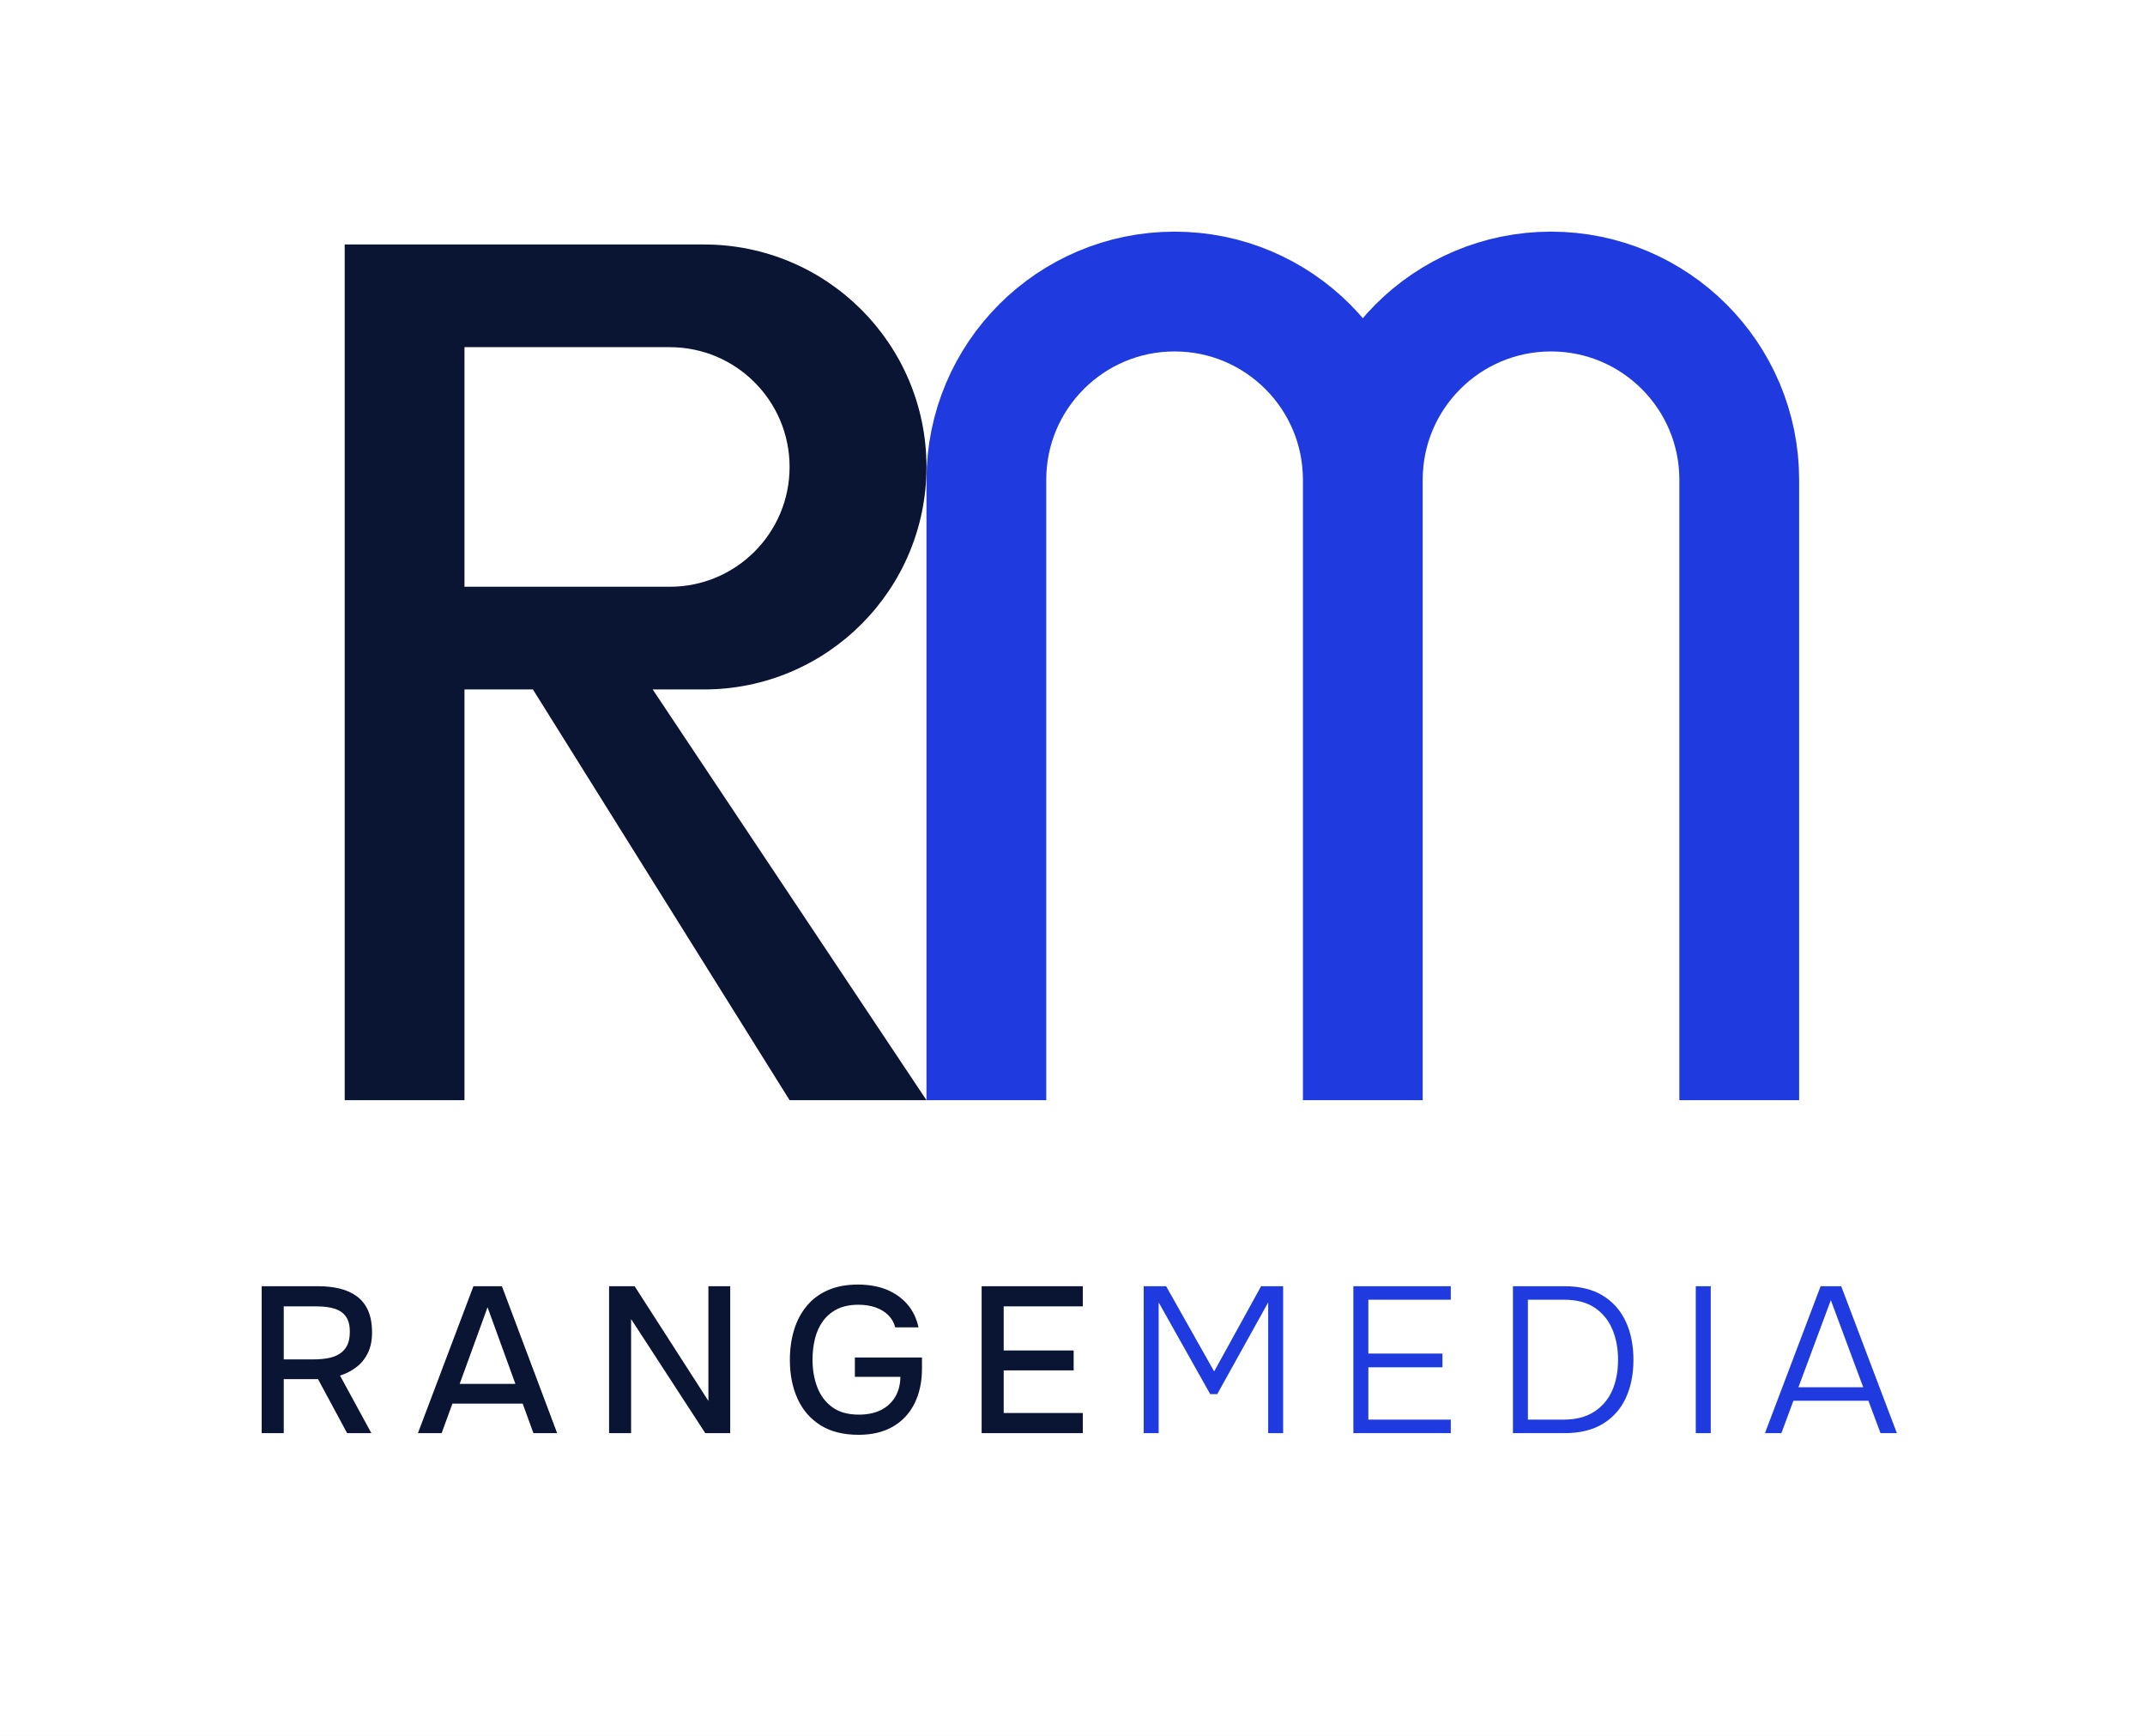
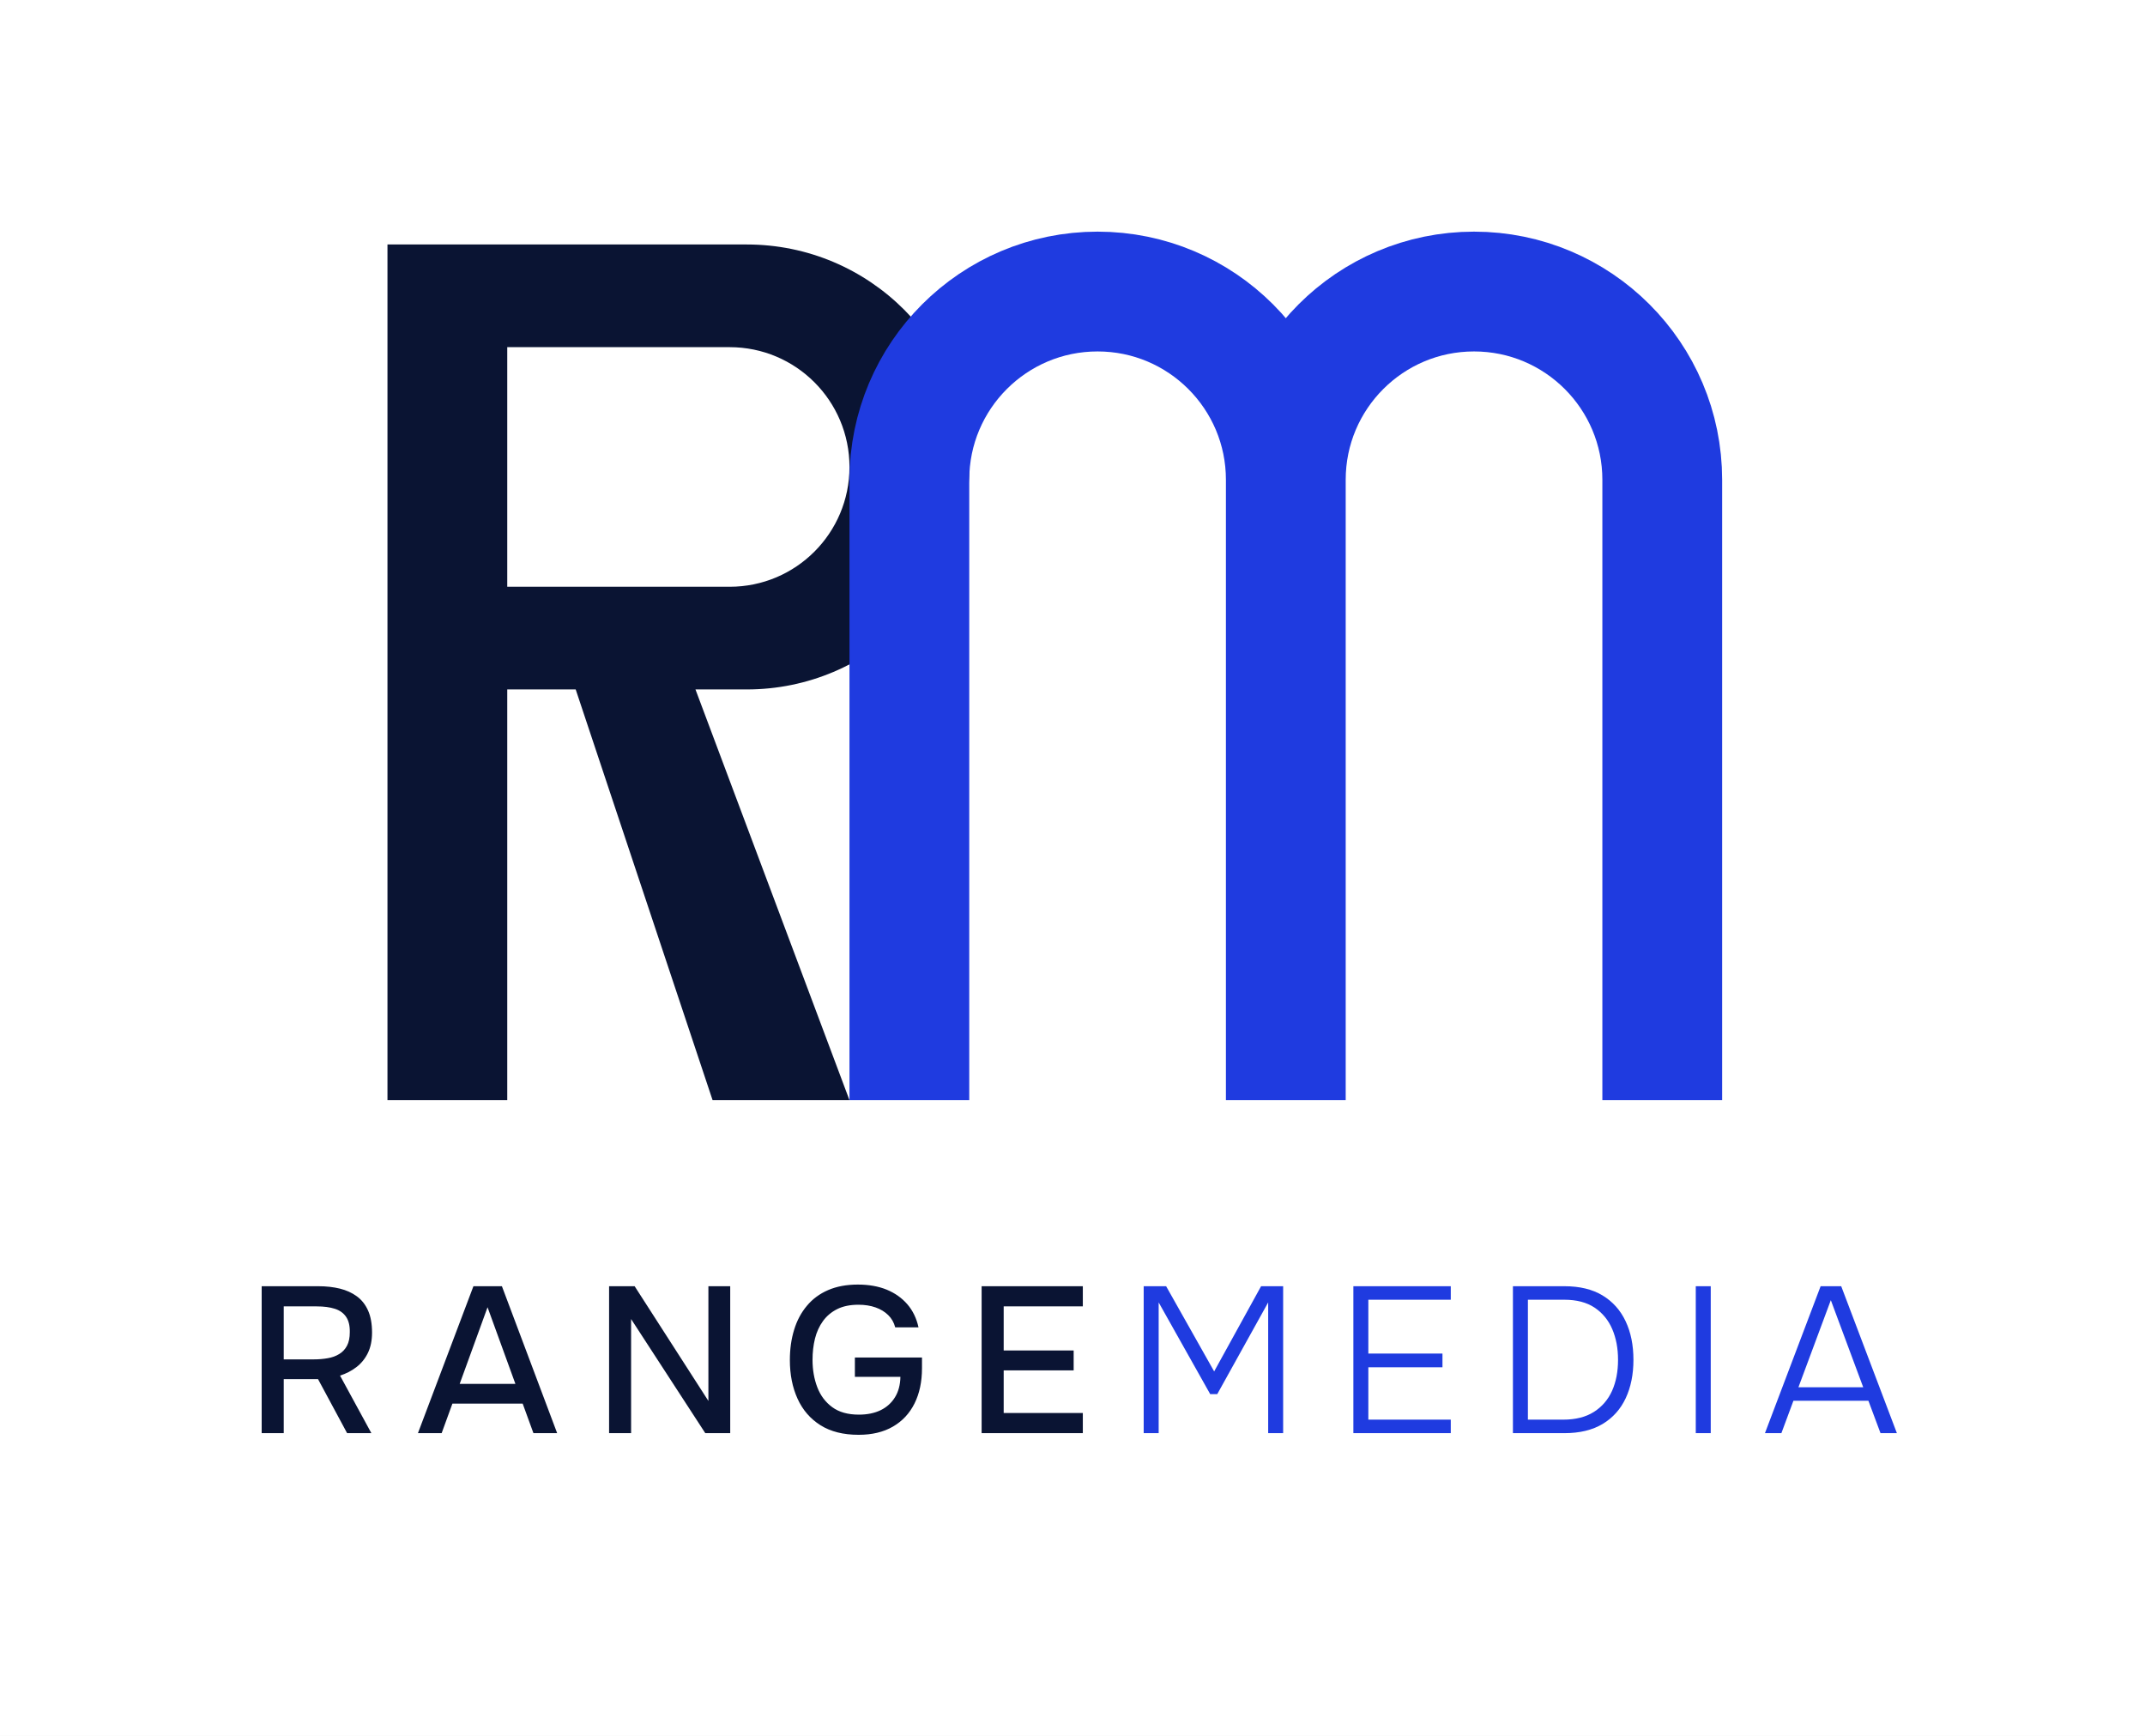
<svg xmlns="http://www.w3.org/2000/svg" viewBox="0 0 351 284">
  <rect width="100%" height="100%" fill="#FFFFFF" />
-   <g transform="translate(56.405 40) scale(1.4)">
-     <path fill="#0A1433" fill-rule="evenodd" d="M0 0H42A26 26 0 0 1 42 52H36L68 100H52L22 52H14V100H0Z M14 12H38A14 14 0 0 1 38 40H14Z" />
-     <path fill="none" stroke="#1F3BE0" stroke-width="14" d="M75 100V27.5A22 22 0 0 1 119 27.5V100 M119 27.5A22 22 0 0 1 163 27.5V100" />
+   <g transform="translate(63.405 40) scale(1.4)">
+     <path fill="#0A1433" fill-rule="evenodd" d="M0 0H42A26 26 0 0 1 42 52H36L54 100H38L22 52H14V100H0Z M14 12H40A14 14 0 0 1 40 40H14Z" />
+     <path fill="none" stroke="#1F3BE0" stroke-width="14" d="M61 100V27.5A22 22 0 0 1 105 27.5V100 M105 27.5A22 22 0 0 1 149 27.5V100" />
  </g>
  <path fill="#0A1433" d="M46.43 234.48L42.82 234.48L42.82 210.44L52.07 210.44Q54.01 210.44 55.61 210.83Q57.20 211.22 58.39 212.09Q59.58 212.96 60.23 214.42Q60.88 215.88 60.88 218.02L60.88 218.02Q60.88 219.96 60.20 221.36Q59.52 222.75 58.33 223.67Q57.14 224.59 55.64 225.06L55.64 225.06L60.77 234.48L56.80 234.48L52.04 225.64L46.43 225.64L46.43 234.48ZM46.43 213.74L46.43 222.41L51.32 222.41Q52.55 222.41 53.62 222.22Q54.69 222.04 55.50 221.54Q56.32 221.05 56.78 220.18Q57.24 219.32 57.24 217.96L57.24 217.96Q57.27 216.39 56.64 215.46Q56.01 214.52 54.79 214.13Q53.57 213.74 51.83 213.74L51.83 213.74L46.43 213.74ZM72.27 234.48L68.39 234.48L77.47 210.44L82.13 210.44L91.17 234.48L87.29 234.48L85.53 229.65L74.03 229.65L72.27 234.48ZM79.78 213.88L75.22 226.42L84.34 226.42L79.78 213.88ZM103.27 234.48L99.67 234.48L99.67 210.44L103.85 210.44L115.92 229.21L115.92 210.44L119.49 210.44L119.49 234.48L115.41 234.48L103.27 215.81L103.27 234.48ZM140.50 234.75L140.50 234.75Q136.76 234.75 134.27 233.19Q131.77 231.62 130.51 228.85Q129.25 226.08 129.25 222.51L129.25 222.51Q129.25 219.83 129.95 217.56Q130.64 215.30 132.04 213.64Q133.43 211.97 135.52 211.07Q137.61 210.17 140.37 210.17L140.37 210.17Q143.05 210.17 145.09 211.00Q147.13 211.84 148.48 213.40Q149.82 214.96 150.30 217.17L150.30 217.17L146.49 217.17Q146.18 215.98 145.35 215.17Q144.52 214.35 143.28 213.91Q142.03 213.47 140.47 213.47L140.47 213.47Q138.43 213.47 137.00 214.18Q135.57 214.90 134.67 216.14Q133.77 217.38 133.36 219.01Q132.96 220.64 132.96 222.48L132.96 222.48Q132.96 224.93 133.74 226.97Q134.52 229.01 136.19 230.23Q137.85 231.45 140.54 231.45L140.54 231.45Q142.61 231.45 144.11 230.72Q145.60 229.99 146.45 228.61Q147.30 227.24 147.34 225.27L147.34 225.27L139.89 225.27L139.89 222.10L150.87 222.10L150.87 223.87Q150.87 227.17 149.65 229.62Q148.43 232.07 146.11 233.41Q143.80 234.75 140.50 234.75ZM177.19 234.48L160.63 234.48L160.63 210.44L177.19 210.44L177.19 213.74L164.24 213.74L164.24 220.95L175.69 220.95L175.69 224.21L164.24 224.21L164.24 231.18L177.19 231.18L177.19 234.48Z" />
  <path fill="#1F3BE0" d="M189.60 234.48L187.15 234.48L187.15 210.44L190.82 210.44L198.68 224.38L206.36 210.44L209.97 210.44L209.97 234.48L207.52 234.48L207.52 213.09L199.19 228.09L198.03 228.09L189.60 213.09L189.60 234.48ZM237.40 234.48L221.46 234.48L221.46 210.44L237.40 210.44L237.40 212.65L223.91 212.65L223.91 221.46L236.04 221.46L236.04 223.70L223.91 223.70L223.91 232.27L237.40 232.27L237.40 234.48ZM256.00 234.48L247.57 234.48L247.57 210.44L256.00 210.44Q259.74 210.44 262.24 211.95Q264.74 213.47 266.01 216.17Q267.29 218.87 267.29 222.48L267.29 222.48Q267.29 226.05 266.03 228.75Q264.77 231.45 262.26 232.97Q259.74 234.48 256.00 234.48L256.00 234.48ZM250.02 212.65L250.02 232.27L255.80 232.27Q258.82 232.27 260.81 231.01Q262.80 229.75 263.79 227.56Q264.77 225.37 264.77 222.48L264.77 222.48Q264.77 219.66 263.82 217.45Q262.87 215.24 260.93 213.94Q258.99 212.65 255.97 212.65L255.97 212.65L250.02 212.65ZM279.94 234.48L277.49 234.48L277.49 210.44L279.94 210.44L279.94 234.48ZM291.50 234.48L288.81 234.48L297.92 210.44L301.29 210.44L310.40 234.48L307.72 234.48L305.74 229.18L293.47 229.18L291.50 234.48ZM299.59 212.72L294.29 226.97L304.89 226.97L299.59 212.72Z" />
</svg>
